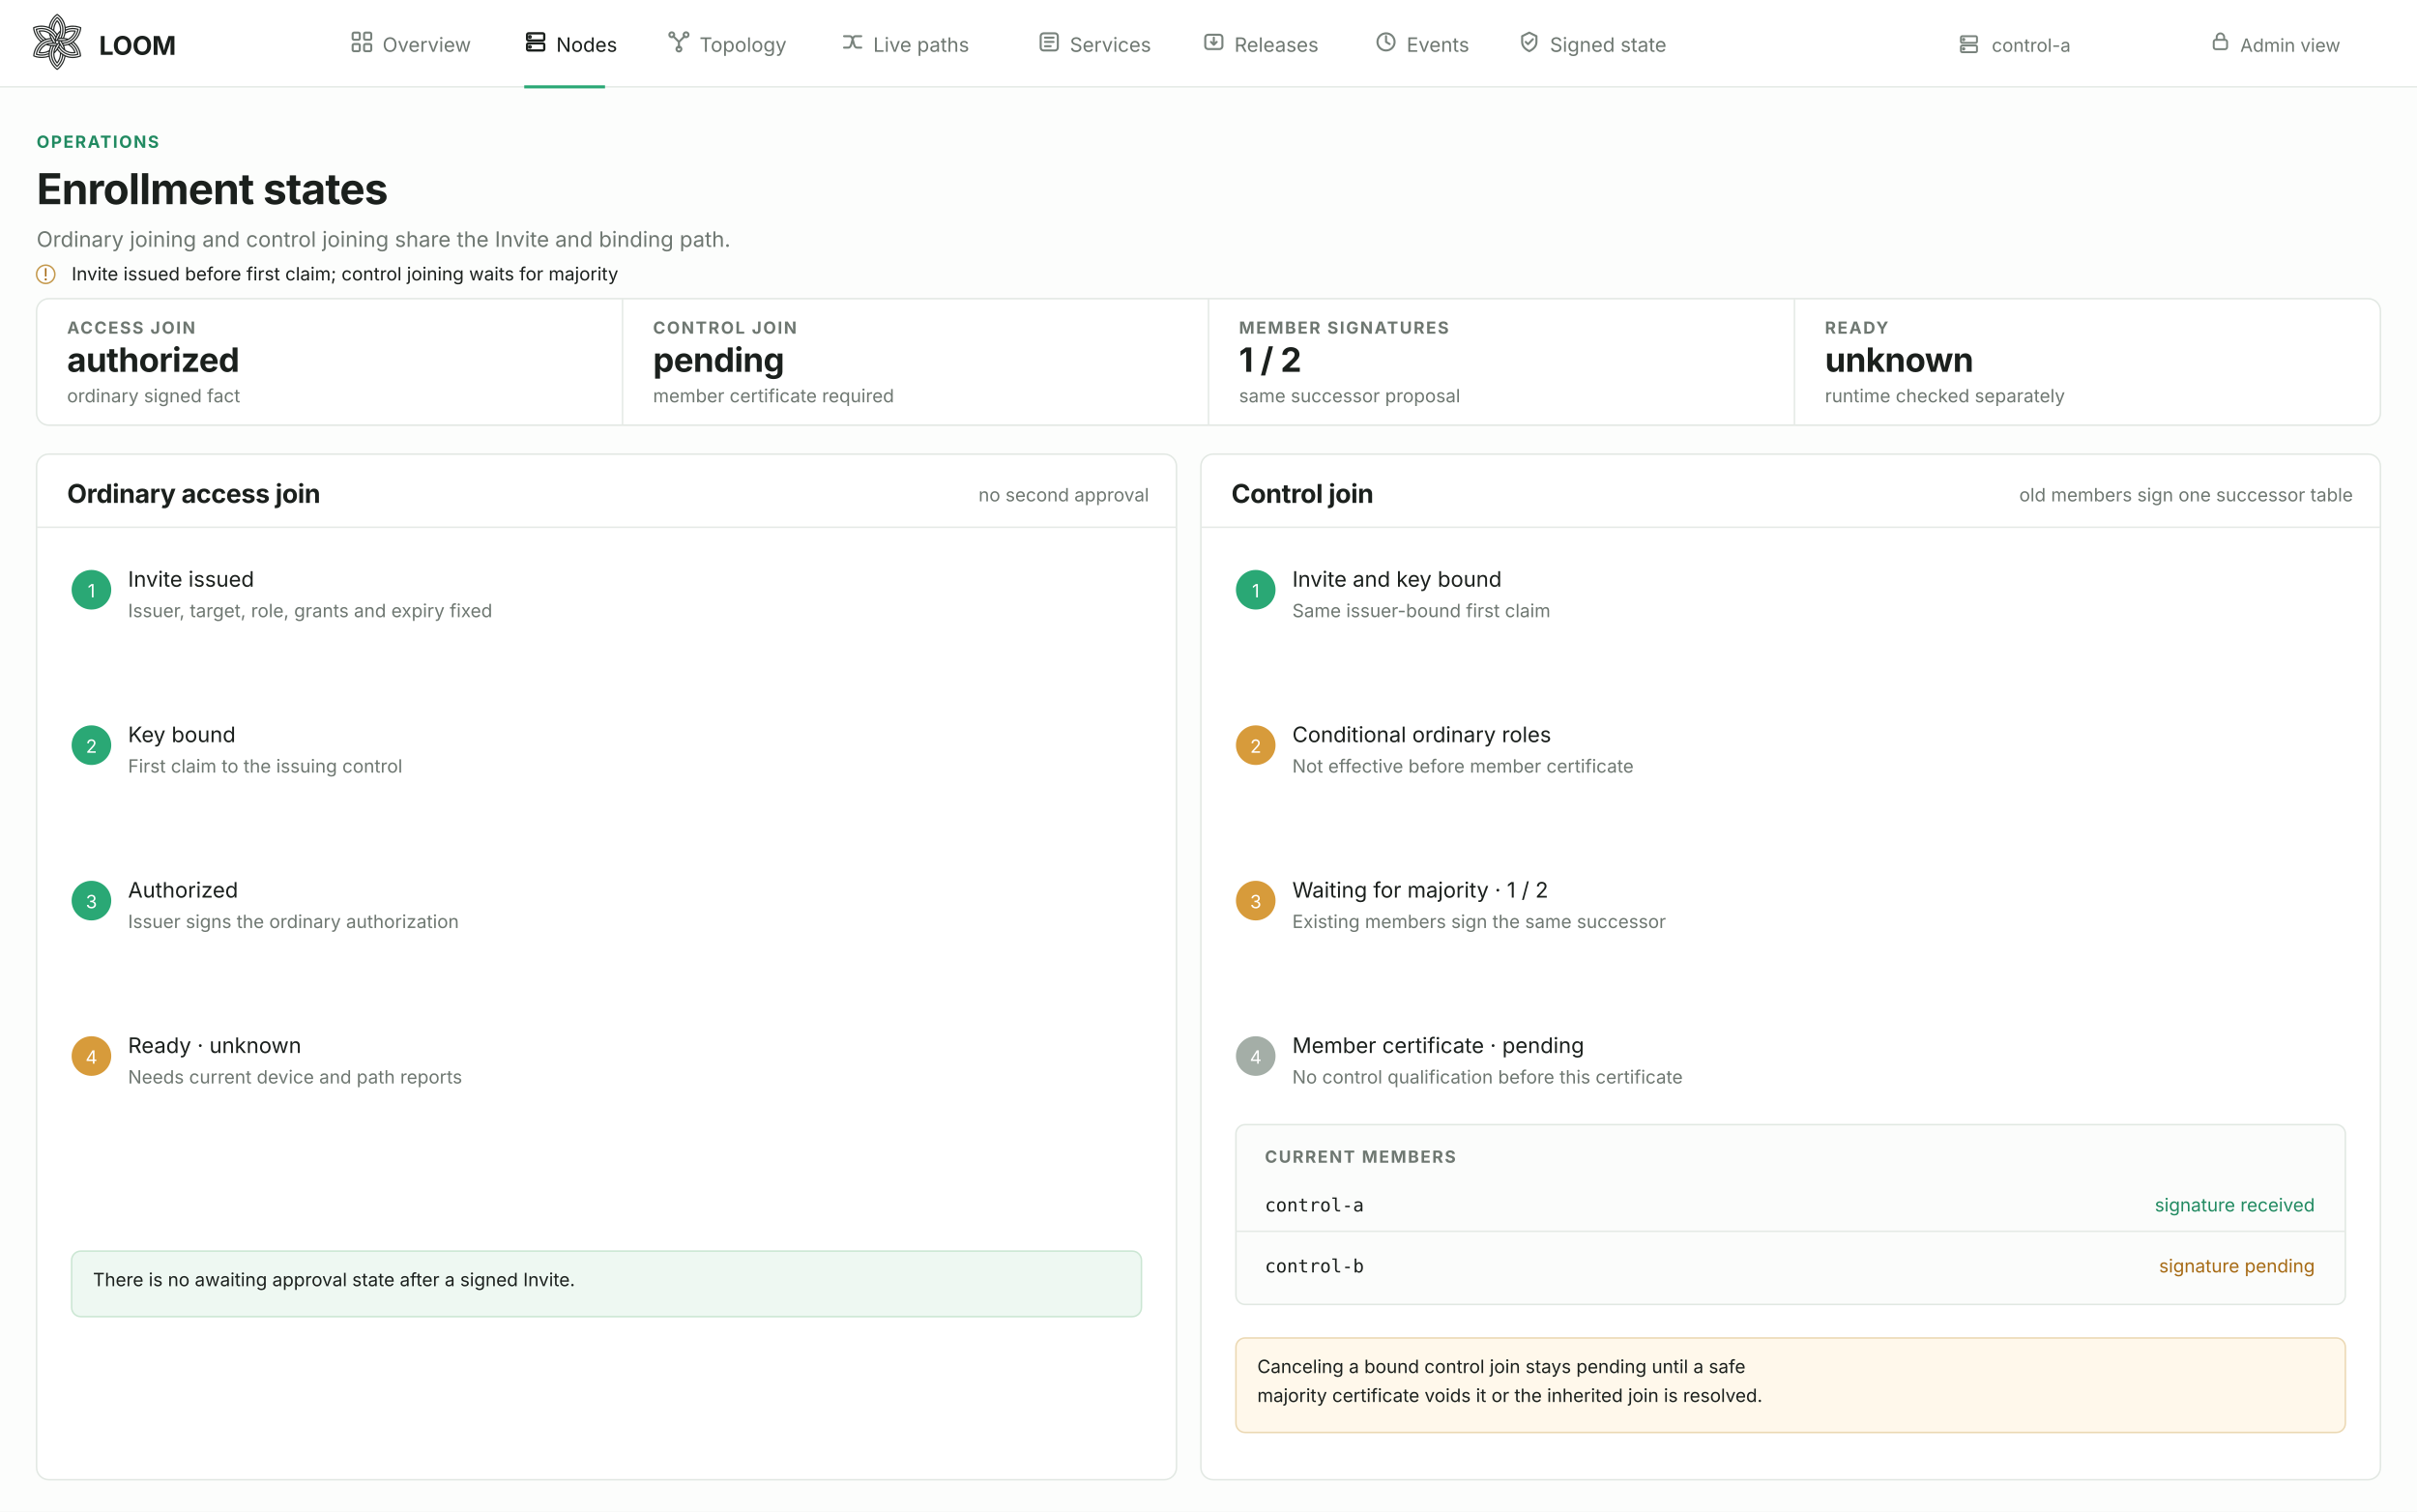
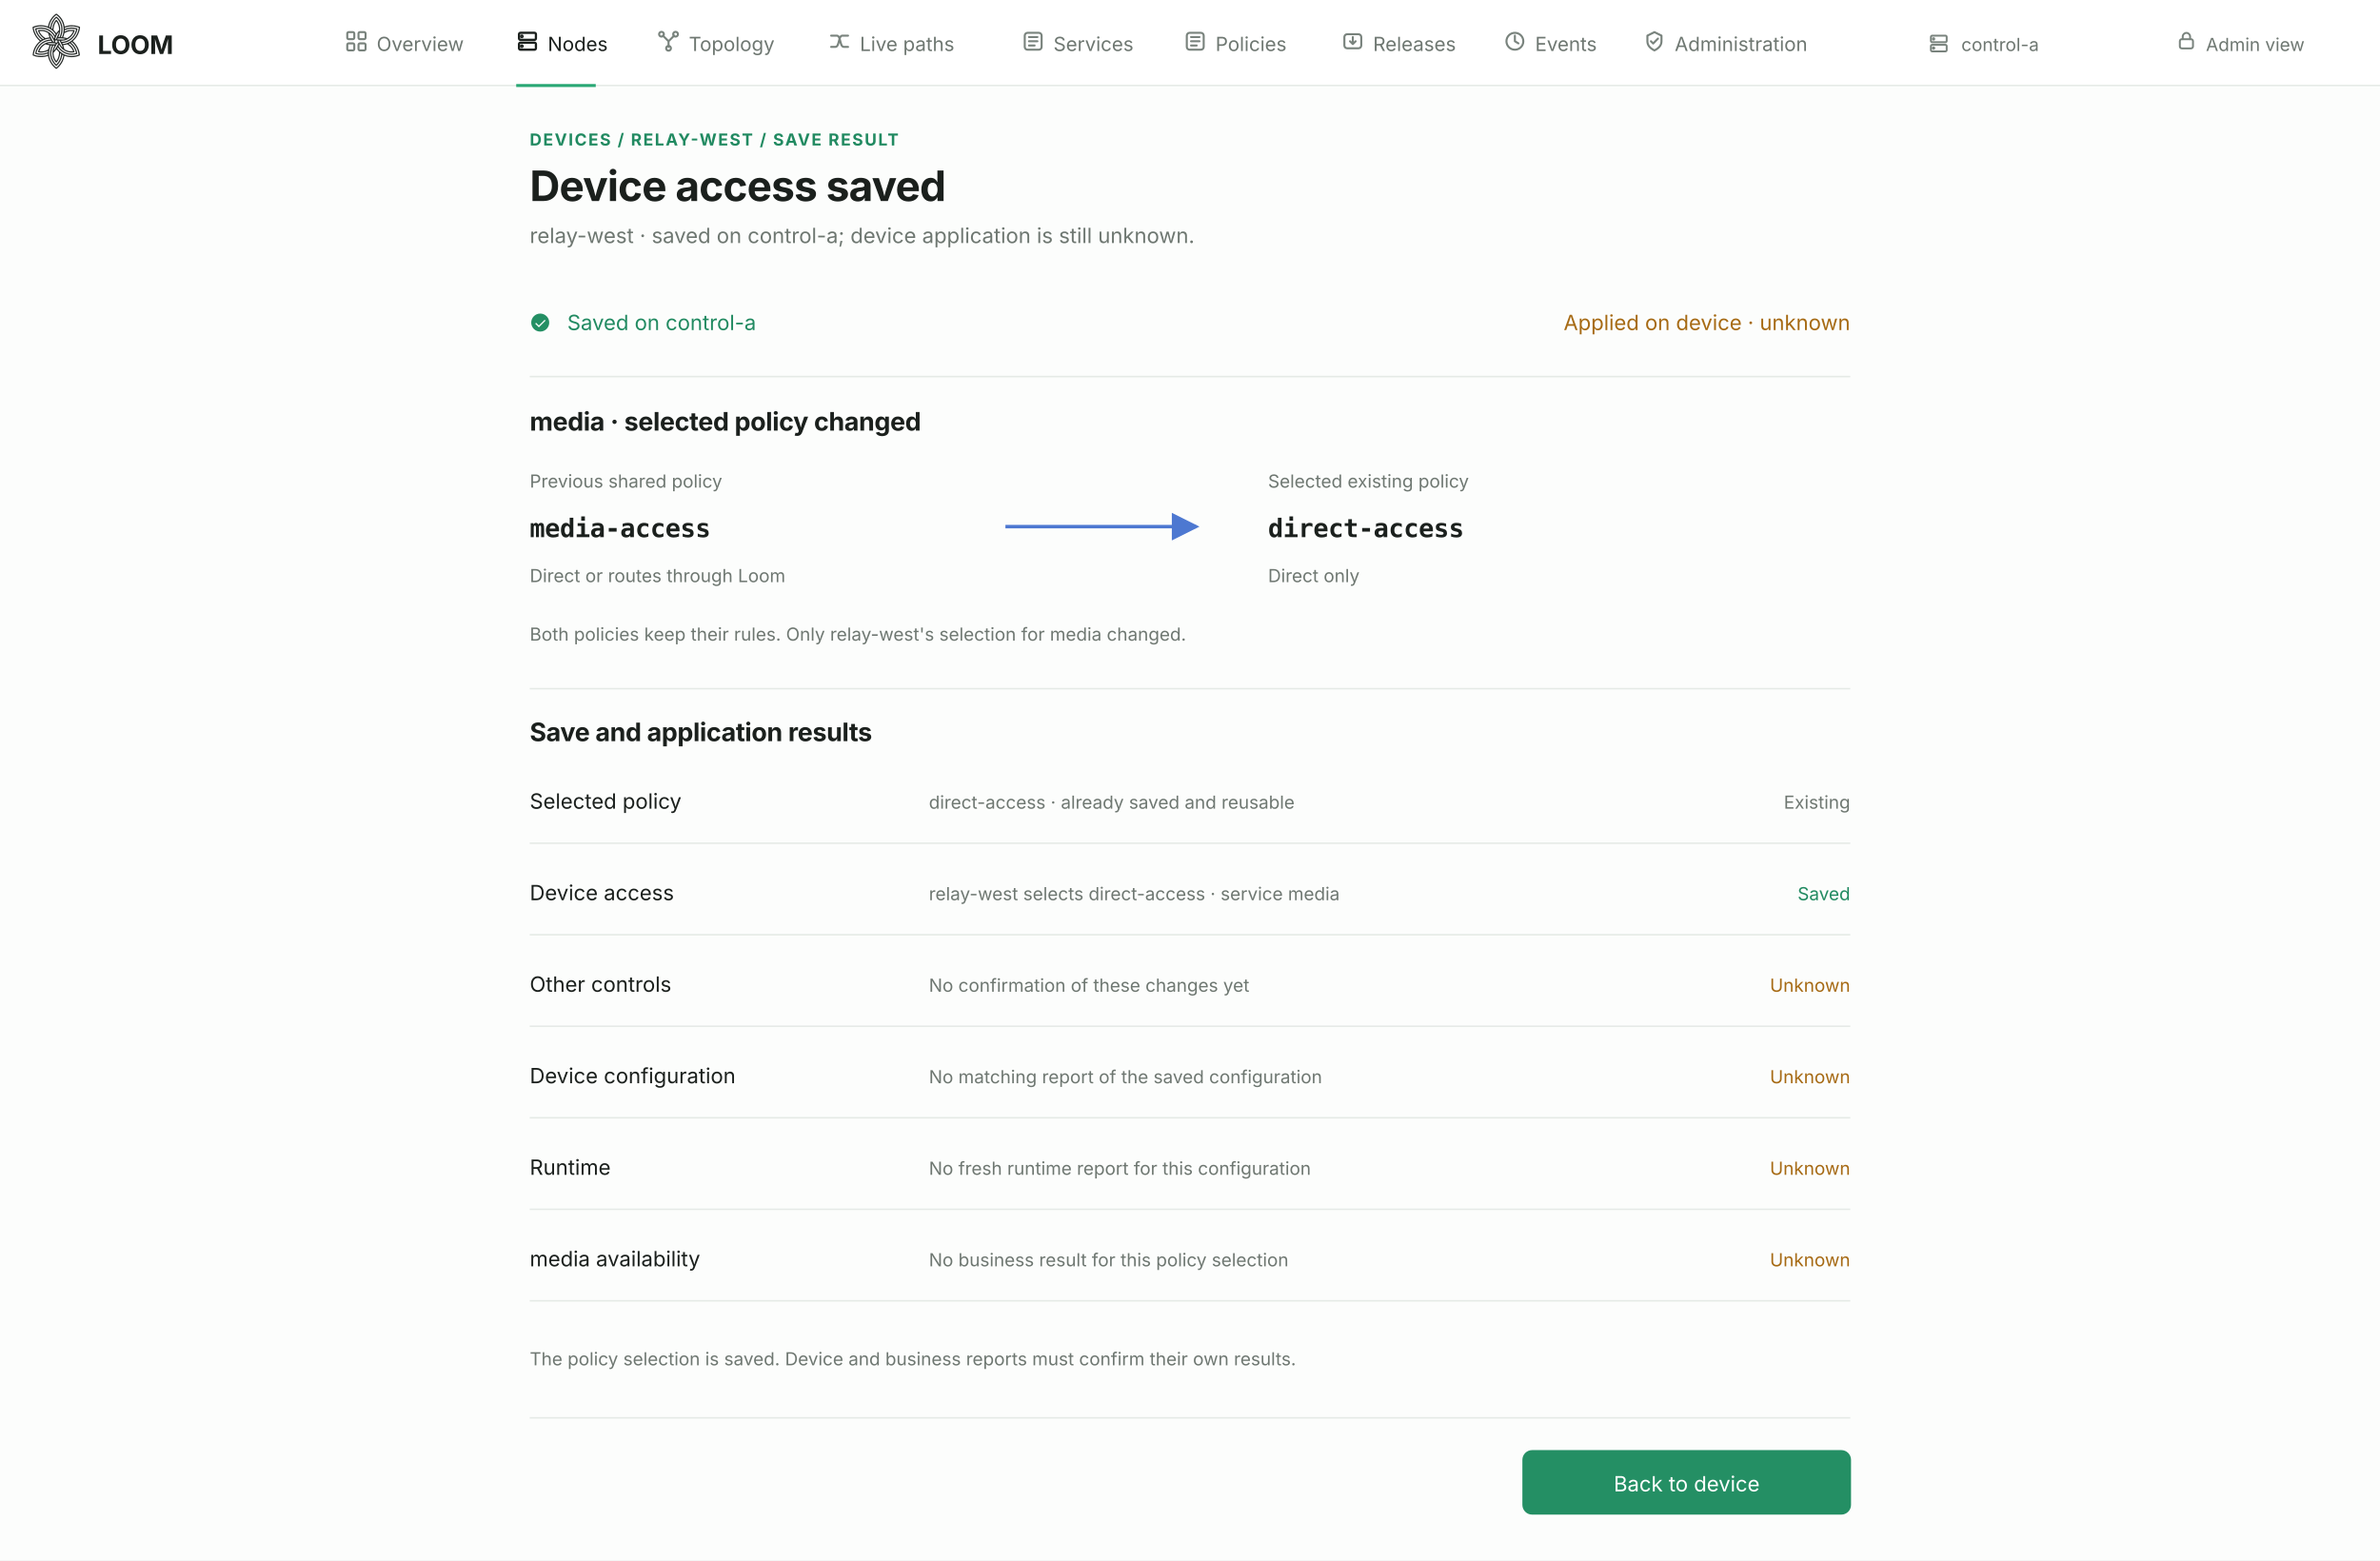
- <svg xmlns="http://www.w3.org/2000/svg" width="1586" height="992" viewBox="0 0 1586 992" role="img" aria-labelledby="svg-title svg-desc">
+ <svg xmlns="http://www.w3.org/2000/svg" width="1586" height="1040" viewBox="0 0 1586 1040" role="img" aria-labelledby="svg-title svg-desc">
  <defs>
    <marker id="route-arrow" markerWidth="8" markerHeight="8" refX="7" refY="4" orient="auto" markerUnits="strokeWidth">
      <path d="M0 0L8 4L0 8Z" fill="#4D78D1" />
    </marker>
    <symbol id="icon-grid" viewBox="0 0 16 16">
      <rect x="1.5" y="1.5" width="5" height="5" rx="1" />
      <rect x="9.5" y="1.5" width="5" height="5" rx="1" />
      <rect x="1.5" y="9.5" width="5" height="5" rx="1" />
      <rect x="9.5" y="9.5" width="5" height="5" rx="1" />
    </symbol>
    <symbol id="icon-node" viewBox="0 0 16 16">
      <rect x="2" y="2" width="12" height="5" rx="1" />
      <rect x="2" y="9" width="12" height="5" rx="1" />
      <circle cx="4" cy="4.5" r=".6" />
      <circle cx="4" cy="11.5" r=".6" />
    </symbol>
    <symbol id="icon-topology" viewBox="0 0 16 16">
      <path d="M4 4l4 4 4-4M8 8v4" />
      <circle cx="3" cy="3" r="1.7" />
      <circle cx="13" cy="3" r="1.7" />
      <circle cx="8" cy="13" r="1.7" />
    </symbol>
    <symbol id="icon-path" viewBox="0 0 16 16">
      <path d="M2 4h4c3 0 2 8 5 8h3M2 12h3c3 0 2-8 5-8h4" />
    </symbol>
    <symbol id="icon-service" viewBox="0 0 16 16">
      <rect x="2" y="2" width="12" height="12" rx="2" />
      <path d="M5 5h6M5 8h6M5 11h4" />
    </symbol>
    <symbol id="icon-release" viewBox="0 0 16 16">
      <rect x="2" y="3" width="12" height="10" rx="2" />
      <path d="M8 5v5m-2-2 2 2 2-2" />
    </symbol>
    <symbol id="icon-events" viewBox="0 0 16 16">
      <circle cx="8" cy="8" r="6" />
      <path d="M8 4v4l2.5 1.5" />
    </symbol>
    <symbol id="icon-signed" viewBox="0 0 16 16">
      <path d="M8 1.5 13 4v4c0 3-2 5-5 6.5C5 13 3 11 3 8V4Z" />
      <path d="m5.5 8 1.6 1.6 3.4-3.5" />
    </symbol>
    <symbol id="icon-lock" viewBox="0 0 16 16">
      <rect x="3" y="7" width="10" height="7" rx="1.5" />
      <path d="M5.2 7V5a2.8 2.8 0 0 1 5.6 0v2" />
    </symbol>
    <symbol id="icon-search" viewBox="0 0 16 16">
      <circle cx="7" cy="7" r="4.5" />
      <path d="m10.5 10.5 3 3" />
    </symbol>
    <symbol id="icon-terminal" viewBox="0 0 16 16">
      <rect x="1.5" y="2" width="13" height="12" rx="2" />
      <path d="m4 5 3 3-3 3m5 0h3" />
    </symbol>
    <symbol id="icon-code" viewBox="0 0 16 16">
      <path d="m5.5 3-4 5 4 5m5-10 4 5-4 5M9.5 2l-3 12" />
    </symbol>
    <symbol id="icon-qr" viewBox="0 0 16 16">
      <path d="M2 2h4v4H2zm8 0h4v4h-4zM2 10h4v4H2zm8 0v2m3-2v4m-3 0h2" />
    </symbol>
    <symbol id="icon-phone" viewBox="0 0 16 16">
      <rect x="4" y="1" width="8" height="14" rx="2" />
      <path d="M7 3h2M7 13h2" />
    </symbol>
    <symbol id="icon-globe" viewBox="0 0 16 16">
      <circle cx="8" cy="8" r="6" />
      <ellipse cx="8" cy="8" rx="2.5" ry="6" />
      <path d="M2 8h12" />
    </symbol>
    <symbol id="icon-expand" viewBox="0 0 16 16">
      <path d="M6 2H2v4m8-4h4v4M2 10v4h4m8-4v4h-4" />
    </symbol>
    <symbol id="icon-chevron" viewBox="0 0 16 16">
      <path d="m4 6 4 4 4-4" />
    </symbol>
    <symbol id="icon-filter" viewBox="0 0 16 16">
      <path d="M2 4h12M4 8h8m-6 4h4" />
    </symbol>
    <style>
    .ui { font-family: Inter, "Atkinson Hyperlegible Next", ui-sans-serif, system-ui, -apple-system, "Segoe UI", sans-serif; fill:#1B201D }
    .mono { font-family: "Intel One Mono", "SFMono-Regular", Consolas, monospace }
    .title { font-size:28px; font-weight:700; letter-spacing:-.5px }
    .section { font-size:17px; font-weight:650; letter-spacing:-.2px }
    .metric { font-size:22px; font-weight:650; letter-spacing:-.3px }
    .body { font-size:14px }
    .small { font-size:12px }
    .tiny { font-size:11px }
    .micro { font-size:10px }
    .eyebrow { font-size:11px; font-weight:700; letter-spacing:1px }
    .muted { fill:#6E7771 }
    .faint { fill:#929B95 }
    .green { fill:#218A61 }
    .amber { fill:#A66A14 }
    .red { fill:#B74E4E }
    .blue { fill:#427994 }
    .white { fill:#FFFFFF }
    .nav { font-size:13px }
    .nav-icon { fill:none; stroke:#79837D; stroke-width:1.45; stroke-linecap:round; stroke-linejoin:round }
    .nav-active { fill:none; stroke:#1B201D; stroke-width:1.6; stroke-linecap:round; stroke-linejoin:round }
    .rule { stroke:#E5EAE6; stroke-width:1 }
    .dash { stroke:#ABB7AF; stroke-width:1.5; stroke-dasharray:5 5; fill:none }
    .link { stroke:#B8C4BC; stroke-width:2; fill:none }
    .selected { stroke:#4D78D1; stroke-width:2.3; fill:none; marker-end:url(#route-arrow) }
</style>
  </defs>
-   <rect width="1586" height="992" fill="#FCFDFC" />
+   <rect width="1586" height="1040" fill="#FCFDFC" />
  <rect x="0" y="0" width="1586" height="58" fill="#FFFFFF" />
  <line class="rule" x1="0" y1="57" x2="1586" y2="57" />
  <svg x="18" y="8" width="39" height="39" viewBox="127 112 1000 1000">
    <g transform="translate(0,1254) scale(1,-1)">
      <path d="M616 1108 c-67 -49 -118 -133 -129 -209 0 -6 0 -6 -14 -1 -75 27 -166 24 -239 -6 -13 -5 -14 -7 -11 -29 12 -80 53 -155 115 -211 l9 -8 -6 -5 c-61 -53 -100 -121 -114 -200 -5 -31 -5 -38 4 -42 57 -26 138 -34 203 -20 13 2 22 5 39 10 14 5 14 5 15 -2 9 -70 60 -155 121 -204 17 -15 18 -15 34 -2 47 37 87 93 107 151 7 20 16 52 16 60 0 4 1 4 12 0 72 -28 158 -27 236 3 17 6 17 7 15 27 -8 79 -49 159 -111 215 l-9 9 10 9 c61 53 105 139 114 219 2 15 1 16 -28 26 -75 25 -156 25 -227 -2 -4 -1 -8 -2 -8 -2 -1 0 -2 7 -3 15 -15 81 -60 152 -126 198 -12 9 -14 9 -25 1z M639 1084 c105 -82 142 -225 92 -356 -7 -18 -7 -17 -16 -17 -4 0 -8 1 -8 1 -1 1 1 7 4 15 32 78 30 170 -5 243 -16 35 -40 66 -68 88 -9 8 -11 8 -20 0 -47 -39 -82 -103 -93 -169 -1 -7 -2 -12 -2 -13 -1 0 -17 8 -17 9 -1 1 4 27 7 40 13 44 37 89 68 124 15 16 44 43 47 43 0 0 5 -3 11 -8z M638 1031 c77 -72 98 -200 50 -307 -3 -8 -5 -11 -7 -12 -2 -1 -17 -1 -18 0 -1 0 2 6 5 12 44 94 31 213 -31 278 -10 11 -12 10 -29 -12 -26 -36 -44 -83 -47 -128 0 -6 -1 -11 -1 -11 -1 0 -6 4 -16 11 -4 3 2 39 12 67 13 41 41 84 68 108 4 4 3 4 14 -6z M635 973 c24 -33 37 -74 40 -124 l0 -15 -10 -10 c-11 -11 -23 -25 -32 -38 -6 -8 -5 -9 -13 3 -9 13 -19 24 -30 36 l-10 10 0 13 c3 48 18 94 42 128 6 7 6 7 13 -3z M413 893 c79 -13 148 -56 193 -118 12 -17 11 -15 6 -26 -3 -6 -5 -10 -5 -10 0 0 -4 6 -9 13 -66 103 -190 147 -314 114 -20 -6 -21 -6 -14 -34 15 -60 54 -120 102 -158 9 -8 9 -7 0 -12 -9 -6 -8 -6 -18 2 -57 48 -97 120 -110 196 -2 14 -3 13 7 16 22 9 53 16 85 19 13 2 61 0 77 -2z M923 895 c30 -3 83 -16 89 -22 2 -2 -7 -43 -14 -64 -34 -100 -109 -176 -200 -203 -23 -7 -59 -13 -61 -11 -2 2 -8 16 -8 16 0 1 7 2 16 2 74 9 136 45 185 108 27 35 49 81 57 120 4 17 3 19 -13 24 -62 19 -135 15 -193 -9 -9 -4 -9 -5 -9 7 l0 10 9 3 c25 10 56 17 83 19 9 1 50 1 59 0z M400 854 c70 -9 134 -47 176 -104 7 -11 21 -34 21 -36 0 -2 -6 -24 -7 -25 0 -1 -4 5 -8 13 -38 76 -106 124 -190 134 -14 2 -49 1 -62 -1 -16 -3 -18 -5 -12 -21 14 -42 48 -88 87 -117 7 -5 13 -10 13 -10 0 -1 -17 -9 -18 -9 -5 0 -42 35 -56 52 -24 29 -46 72 -54 105 -3 11 -3 10 11 14 30 8 67 10 99 5z M926 854 c13 -1 39 -7 40 -9 2 -2 -8 -34 -17 -55 -43 -93 -125 -152 -220 -158 l-11 0 -6 9 c-3 5 -5 9 -5 9 0 1 8 1 18 1 56 0 107 23 153 69 29 29 59 79 63 104 1 10 -11 13 -53 12 -42 0 -71 -6 -107 -24 -12 -6 -11 -6 -10 5 1 4 1 9 1 10 0 3 1 3 13 8 45 19 93 26 141 19z M391 816 c30 -3 68 -16 91 -32 l6 -3 4 -15 c4 -16 10 -34 16 -47 4 -11 4 -11 -3 -11 -12 -2 -37 -6 -48 -9 -16 -4 -14 -4 -26 4 -38 25 -67 57 -86 96 -7 15 -7 16 0 17 10 1 36 1 46 0z M914 816 c3 -2 2 -5 -4 -18 -19 -39 -53 -75 -89 -97 l-8 -5 -11 3 c-15 4 -33 8 -45 9 -6 1 -11 2 -11 2 -1 0 1 7 4 14 6 17 12 36 15 48 l1 9 9 5 c27 15 55 25 85 30 10 1 51 1 54 0z M669 789 c-4 -19 -7 -27 -14 -39 -10 -18 -20 -39 -29 -64 -1 -4 -2 -5 -10 -9 -9 -5 -9 -5 -5 11 10 40 28 75 51 103 10 12 10 12 7 -2z M529 746 c14 -16 17 -20 25 -37 8 -17 22 -42 30 -54 5 -9 6 -24 1 -26 -7 -2 -13 5 -35 46 -15 28 -35 75 -35 83 0 2 7 -4 14 -12z M721 691 c25 -1 43 -3 61 -8 4 0 2 -2 -8 -5 -19 -6 -28 -7 -48 -6 -12 1 -29 1 -46 1 -36 -1 -37 -1 -33 11 2 7 1 6 24 7 12 0 23 1 26 1 2 0 13 0 24 -1z M525 681 c5 -10 5 -10 -7 -10 -120 -9 -223 -101 -248 -221 -4 -22 -4 -23 11 -28 61 -19 132 -16 192 7 5 2 9 3 10 3 0 0 0 -5 0 -10 l1 -9 -9 -4 c-62 -24 -145 -25 -216 -1 -17 5 -16 4 -14 15 15 104 74 190 160 235 34 17 63 25 108 30 8 1 7 2 12 -7z M638 655 l9 -4 0 -10 c1 -13 2 -12 -10 -19 l-9 -6 -10 6 -9 6 -1 11 0 11 9 5 c12 6 11 6 21 0z M683 651 c0 -1 6 -10 12 -21 18 -30 29 -54 39 -82 6 -19 6 -19 -4 -9 -16 16 -22 25 -30 42 -7 14 -25 48 -30 54 -2 3 -3 15 -1 16 1 2 13 1 14 0z M546 642 c3 -5 5 -9 5 -9 0 -1 -7 -1 -16 -1 -94 0 -185 -66 -216 -155 -7 -22 -6 -23 23 -27 44 -5 89 3 131 21 7 3 13 6 13 6 0 -1 -1 -5 -1 -11 l-1 -11 -11 -5 c-53 -22 -115 -26 -174 -12 -11 3 -10 3 -9 10 8 39 30 82 58 115 44 53 119 88 184 88 l9 0 5 -9z M902 622 c45 -39 79 -92 96 -151 5 -19 10 -43 10 -51 l1 -7 -14 -5 c-89 -30 -180 -22 -253 22 -40 25 -68 49 -93 83 l-7 10 4 7 c7 13 6 12 12 3 73 -104 198 -148 317 -110 12 4 13 4 8 27 -9 42 -31 88 -59 123 -8 10 -33 35 -42 41 -6 5 -6 5 2 11 9 6 8 6 18 -3z M542 610 c10 -1 27 -1 38 -1 l20 0 8 -5 c4 -2 8 -4 8 -5 0 0 -1 -2 -2 -4 l-1 -4 -43 0 c-45 1 -55 2 -81 7 -8 1 -14 3 -15 3 0 1 15 6 27 8 15 3 15 3 20 2 2 0 11 0 21 -1z M661 609 c5 -9 -53 -107 -73 -125 -3 -3 -3 0 1 14 4 17 8 26 14 37 12 18 31 52 34 60 1 2 4 5 11 10 11 7 11 7 13 4z M863 604 c48 -36 83 -90 98 -148 2 -7 3 -14 3 -14 -1 -1 -5 -3 -11 -4 -90 -23 -180 3 -247 69 -17 18 -42 51 -42 56 0 2 9 20 10 20 0 0 3 -4 5 -8 36 -66 102 -112 177 -124 12 -2 51 -2 64 0 19 4 21 5 17 17 -15 50 -55 103 -97 128 -1 1 -2 2 -2 2 0 1 17 10 19 10 0 0 3 -2 6 -4z M458 585 c12 -4 37 -9 48 -11 8 0 7 0 3 -10 -5 -13 -13 -36 -16 -49 -3 -13 -2 -12 -19 -21 -38 -19 -72 -26 -112 -25 -22 1 -23 1 -23 5 3 13 23 45 41 67 16 18 58 49 64 48 1 -1 7 -2 14 -4z M824 583 c35 -22 63 -53 81 -89 6 -12 11 -22 10 -23 -4 -3 -47 -2 -68 2 -26 5 -69 24 -82 35 0 1 -2 8 -4 17 -2 9 -6 23 -10 32 -6 19 -6 18 1 19 14 1 57 11 59 13 1 1 4 0 13 -6z M553 570 c1 -1 1 -2 -2 -7 -11 -21 -21 -55 -26 -82 -15 -86 17 -180 82 -245 20 -20 19 -20 40 0 44 45 71 101 82 165 1 6 2 11 2 11 0 1 4 -1 9 -4 l8 -4 0 -5 c-11 -74 -51 -146 -110 -198 -12 -10 -10 -10 -21 -1 -77 65 -122 167 -113 259 3 34 14 74 26 103 l4 9 9 0 c5 0 9 0 10 -1z M597 570 c0 -1 -4 -9 -8 -18 -43 -88 -35 -184 20 -258 15 -20 17 -21 27 -10 30 33 52 90 57 145 0 11 0 11 10 3 10 -7 9 -6 7 -19 -7 -62 -34 -117 -76 -161 l-7 -7 -8 8 c-51 50 -82 131 -77 200 3 35 12 70 28 103 l7 14 10 0 c5 0 10 0 10 0z M639 493 c5 -6 14 -17 22 -24 l13 -14 0 -8 c0 -44 -14 -93 -38 -130 -9 -14 -9 -14 -13 -8 -26 35 -42 84 -42 127 l0 11 12 12 c11 12 22 25 31 38 3 4 6 7 6 7 0 0 4 -5 9 -11z" fill="#252927" fill-rule="evenodd" clip-rule="evenodd" />
    </g>
  </svg>
  <text class="ui section" x="65" y="36" text-anchor="start">LOOM</text>
  <use href="#icon-grid" x="230" y="20" width="15" height="15" class="nav-icon" />
  <text class="ui nav muted" x="251" y="34" text-anchor="start">Overview</text>
  <use href="#icon-node" x="344" y="20" width="15" height="15" class="nav-active" />
  <text class="ui nav" x="365" y="34" text-anchor="start">Nodes</text>
  <line x1="344" y1="57" x2="397" y2="57" stroke="#2AA875" stroke-width="2" />
  <use href="#icon-topology" x="438" y="20" width="15" height="15" class="nav-icon" />
  <text class="ui nav muted" x="459" y="34" text-anchor="start">Topology</text>
  <use href="#icon-path" x="552" y="20" width="15" height="15" class="nav-icon" />
  <text class="ui nav muted" x="573" y="34" text-anchor="start">Live paths</text>
  <use href="#icon-service" x="681" y="20" width="15" height="15" class="nav-icon" />
  <text class="ui nav muted" x="702" y="34" text-anchor="start">Services</text>
-   <use href="#icon-release" x="789" y="20" width="15" height="15" class="nav-icon" />
-   <text class="ui nav muted" x="810" y="34" text-anchor="start">Releases</text>
-   <use href="#icon-events" x="902" y="20" width="15" height="15" class="nav-icon" />
-   <text class="ui nav muted" x="923" y="34" text-anchor="start">Events</text>
-   <use href="#icon-signed" x="996" y="20" width="15" height="15" class="nav-icon" />
-   <text class="ui nav muted" x="1017" y="34" text-anchor="start">Signed state</text>
+   <use href="#icon-service" x="789" y="20" width="15" height="15" class="nav-icon" />
+   <text class="ui nav muted" x="810" y="34" text-anchor="start">Policies</text>
+   <use href="#icon-release" x="894" y="20" width="15" height="15" class="nav-icon" />
+   <text class="ui nav muted" x="915" y="34" text-anchor="start">Releases</text>
+   <use href="#icon-events" x="1002" y="20" width="15" height="15" class="nav-icon" />
+   <text class="ui nav muted" x="1023" y="34" text-anchor="start">Events</text>
+   <a href="09-administration.svg" data-ui="administration-entry">
+     <use href="#icon-signed" x="1095" y="20" width="15" height="15" class="nav-icon" />
+     <text class="ui nav muted" x="1116" y="34" text-anchor="start">Administration</text>
+   </a>
  <use href="#icon-node" x="1285" y="22" width="14" height="14" class="nav-icon" />
  <text class="ui small muted" x="1307" y="34" text-anchor="start">control-a</text>
  <use href="#icon-lock" x="1450" y="20" width="14" height="14" class="nav-icon" />
  <text class="ui small muted" x="1470" y="34" text-anchor="start">Admin view</text>
-   <text class="ui eyebrow green" x="24" y="97" text-anchor="start">OPERATIONS</text>
-   <text class="ui title" x="24" y="134" text-anchor="start">Enrollment states</text>
-   <text class="ui body muted" x="24" y="162" text-anchor="start">Ordinary joining and control joining share the Invite and binding path.</text>
-   <circle cx="30" cy="180" r="6" fill="#FFFFFF" stroke="#C4994D" />
-   <text class="ui tiny amber" x="30" y="184" text-anchor="middle">!</text>
-   <text class="ui small" x="47" y="184" text-anchor="start">Invite issued before first claim; control joining waits for majority</text>
-   <rect data-ui="panel" x="24" y="196" width="1538" height="83" rx="8" fill="#FFFFFF" stroke="#E2E8E3" />
-   <text class="ui eyebrow muted" x="44.0" y="219" text-anchor="start">ACCESS JOIN</text>
-   <text class="ui metric" x="44.0" y="244" text-anchor="start">authorized</text>
-   <text class="ui small muted" x="44.0" y="264" text-anchor="start">ordinary signed fact</text>
-   <text class="ui eyebrow muted" x="428.5" y="219" text-anchor="start">CONTROL JOIN</text>
-   <text class="ui metric" x="428.5" y="244" text-anchor="start">pending</text>
-   <text class="ui small muted" x="428.5" y="264" text-anchor="start">member certificate required</text>
-   <line data-ui="panel-column" class="rule" x1="408.5" y1="196" x2="408.5" y2="279" />
-   <text class="ui eyebrow muted" x="813.0" y="219" text-anchor="start">MEMBER SIGNATURES</text>
-   <text class="ui metric" x="813.0" y="244" text-anchor="start">1 / 2</text>
-   <text class="ui small muted" x="813.0" y="264" text-anchor="start">same successor proposal</text>
-   <line data-ui="panel-column" class="rule" x1="793.0" y1="196" x2="793.0" y2="279" />
-   <text class="ui eyebrow muted" x="1197.5" y="219" text-anchor="start">READY</text>
-   <text class="ui metric" x="1197.5" y="244" text-anchor="start">unknown</text>
-   <text class="ui small muted" x="1197.5" y="264" text-anchor="start">runtime checked separately</text>
-   <line data-ui="panel-column" class="rule" x1="1177.5" y1="196" x2="1177.5" y2="279" />
-   <rect data-ui="panel" x="24" y="298" width="748" height="673" rx="8" fill="#FFFFFF" stroke="#E2E8E3" />
-   <text class="ui section" x="44" y="330" text-anchor="start">Ordinary access join</text>
-   <text class="ui small muted" x="754" y="329" text-anchor="end">no second approval</text>
-   <line data-ui="panel-header" class="rule" x1="24" y1="346" x2="772" y2="346" />
-   <circle cx="60" cy="387" r="13" fill="#2AA875" stroke="none" />
-   <text class="ui small white" x="60" y="392" text-anchor="middle">1</text>
-   <text class="ui body" x="84" y="385" text-anchor="start">Invite issued</text>
-   <text class="ui small muted" x="84" y="405" text-anchor="start">Issuer, target, role, grants and expiry fixed</text>
-   <circle cx="60" cy="489" r="13" fill="#2AA875" stroke="none" />
-   <text class="ui small white" x="60" y="494" text-anchor="middle">2</text>
-   <text class="ui body" x="84" y="487" text-anchor="start">Key bound</text>
-   <text class="ui small muted" x="84" y="507" text-anchor="start">First claim to the issuing control</text>
-   <circle cx="60" cy="591" r="13" fill="#2AA875" stroke="none" />
-   <text class="ui small white" x="60" y="596" text-anchor="middle">3</text>
-   <text class="ui body" x="84" y="589" text-anchor="start">Authorized</text>
-   <text class="ui small muted" x="84" y="609" text-anchor="start">Issuer signs the ordinary authorization</text>
-   <circle cx="60" cy="693" r="13" fill="#D79B3B" stroke="none" />
-   <text class="ui small white" x="60" y="698" text-anchor="middle">4</text>
-   <text class="ui body" x="84" y="691" text-anchor="start">Ready · unknown</text>
-   <text class="ui small muted" x="84" y="711" text-anchor="start">Needs current device and path reports</text>
-   <rect x="47" y="821" width="702" height="43" rx="6" fill="#EEF8F2" stroke="#CBE6D3" />
-   <text class="ui small" x="61" y="844" text-anchor="start">There is no awaiting approval state after a signed Invite.</text>
-   <rect data-ui="panel" x="788" y="298" width="774" height="673" rx="8" fill="#FFFFFF" stroke="#E2E8E3" />
-   <text class="ui section" x="808" y="330" text-anchor="start">Control join</text>
-   <text class="ui small muted" x="1544" y="329" text-anchor="end">old members sign one successor table</text>
-   <line data-ui="panel-header" class="rule" x1="788" y1="346" x2="1562" y2="346" />
-   <circle cx="824" cy="387" r="13" fill="#2AA875" stroke="none" />
-   <text class="ui small white" x="824" y="392" text-anchor="middle">1</text>
-   <text class="ui body" x="848" y="385" text-anchor="start">Invite and key bound</text>
-   <text class="ui small muted" x="848" y="405" text-anchor="start">Same issuer-bound first claim</text>
-   <circle cx="824" cy="489" r="13" fill="#D79B3B" stroke="none" />
-   <text class="ui small white" x="824" y="494" text-anchor="middle">2</text>
-   <text class="ui body" x="848" y="487" text-anchor="start">Conditional ordinary roles</text>
-   <text class="ui small muted" x="848" y="507" text-anchor="start">Not effective before member certificate</text>
-   <circle cx="824" cy="591" r="13" fill="#D79B3B" stroke="none" />
-   <text class="ui small white" x="824" y="596" text-anchor="middle">3</text>
-   <text class="ui body" x="848" y="589" text-anchor="start">Waiting for majority · 1 / 2</text>
-   <text class="ui small muted" x="848" y="609" text-anchor="start">Existing members sign the same successor</text>
-   <circle cx="824" cy="693" r="13" fill="#A4AEA7" stroke="none" />
-   <text class="ui small white" x="824" y="698" text-anchor="middle">4</text>
-   <text class="ui body" x="848" y="691" text-anchor="start">Member certificate · pending</text>
-   <text class="ui small muted" x="848" y="711" text-anchor="start">No control qualification before this certificate</text>
-   <rect x="811" y="738" width="728" height="118" rx="6" fill="#FBFCFB" stroke="#E1E8E2" />
-   <text class="ui eyebrow muted" x="830" y="763" text-anchor="start">CURRENT MEMBERS</text>
-   <text class="ui small mono" x="830" y="795" text-anchor="start">control-a</text>
-   <text class="ui small green" x="1519" y="795" text-anchor="end">signature received</text>
-   <line data-ui="table-rule" class="rule" x1="811" y1="808" x2="1539" y2="808" />
-   <text class="ui small mono" x="830" y="835" text-anchor="start">control-b</text>
-   <text class="ui small amber" x="1519" y="835" text-anchor="end">signature pending</text>
-   <rect x="811" y="878" width="728" height="62" rx="6" fill="#FFF8EB" stroke="#EBD8B3" />
-   <text class="ui small" x="825" y="901" text-anchor="start">Canceling a bound control join stays pending until a safe</text>
-   <text class="ui small" x="825" y="920" text-anchor="start">majority certificate voids it or the inherited join is resolved.</text>
+   <text class="ui eyebrow green" x="353" y="97" text-anchor="start">DEVICES / RELAY-WEST / SAVE RESULT</text>
+   <text class="ui title" x="353" y="134" text-anchor="start">Device access saved</text>
+   <text class="ui body muted" x="353" y="162" text-anchor="start">relay-west · saved on control-a; device application is still unknown.</text>
+   <g data-ui="access-result" data-device="demo-forward-c" data-policy="demo-direct-policy" data-state="accepted">
+     <circle cx="360" cy="215" r="6" fill="#248F64" stroke="none" />
+     <text class="ui micro white" x="360" y="219" text-anchor="middle">✓</text>
+     <text class="ui body green" x="378" y="220" text-anchor="start">Saved on control-a</text>
+     <text class="ui body amber" x="1233" y="220" text-anchor="end">Applied on device · unknown</text>
+     <line class="rule" x1="353" y1="251" x2="1233" y2="251" />
+     <text class="ui section" x="353" y="287" text-anchor="start">media · selected policy changed</text>
+     <text class="ui small muted" x="353" y="325" text-anchor="start">Previous shared policy</text>
+     <text class="ui small muted" x="845" y="325" text-anchor="start">Selected existing policy</text>
+     <text class="ui section mono" x="353" y="358" text-anchor="start">media-access</text>
+     <text class="ui section mono" x="845" y="358" text-anchor="start">direct-access</text>
+     <path d="M670 351H797" class="selected" />
+     <text class="ui small muted" x="353" y="388" text-anchor="start">Direct or routes through Loom</text>
+     <text class="ui small muted" x="845" y="388" text-anchor="start">Direct only</text>
+     <text class="ui small muted" x="353" y="427" text-anchor="start">Both policies keep their rules. Only relay-west's selection for media changed.</text>
+     <line class="rule" x1="353" y1="459" x2="1233" y2="459" />
+     <text class="ui section" x="353" y="494" text-anchor="start">Save and application results</text>
+     <g data-ui="save-readback" data-field="policy" data-result="existing">
+       <text class="ui body" x="353" y="539" text-anchor="start">Selected policy</text>
+       <text class="ui small muted" x="619" y="539" text-anchor="start">direct-access · already saved and reusable</text>
+       <text class="ui small muted" x="1233" y="539" text-anchor="end">Existing</text>
+       <line class="rule" x1="353" y1="562" x2="1233" y2="562" />
+     </g>
+     <g data-ui="save-readback" data-field="authorization" data-result="saved">
+       <text class="ui body" x="353" y="600" text-anchor="start">Device access</text>
+       <text class="ui small muted" x="619" y="600" text-anchor="start">relay-west selects direct-access · service media</text>
+       <text class="ui small green" x="1233" y="600" text-anchor="end">Saved</text>
+       <line class="rule" x1="353" y1="623" x2="1233" y2="623" />
+     </g>
+     <g data-ui="save-readback" data-field="replication" data-result="unknown">
+       <text class="ui body" x="353" y="661" text-anchor="start">Other controls</text>
+       <text class="ui small muted" x="619" y="661" text-anchor="start">No confirmation of these changes yet</text>
+       <text class="ui small amber" x="1233" y="661" text-anchor="end">Unknown</text>
+       <line class="rule" x1="353" y1="684" x2="1233" y2="684" />
+     </g>
+     <g data-ui="save-readback" data-field="configuration" data-result="unknown">
+       <text class="ui body" x="353" y="722" text-anchor="start">Device configuration</text>
+       <text class="ui small muted" x="619" y="722" text-anchor="start">No matching report of the saved configuration</text>
+       <text class="ui small amber" x="1233" y="722" text-anchor="end">Unknown</text>
+       <line class="rule" x1="353" y1="745" x2="1233" y2="745" />
+     </g>
+     <g data-ui="save-readback" data-field="runtime" data-result="unknown">
+       <text class="ui body" x="353" y="783" text-anchor="start">Runtime</text>
+       <text class="ui small muted" x="619" y="783" text-anchor="start">No fresh runtime report for this configuration</text>
+       <text class="ui small amber" x="1233" y="783" text-anchor="end">Unknown</text>
+       <line class="rule" x1="353" y1="806" x2="1233" y2="806" />
+     </g>
+     <g data-ui="save-readback" data-field="business" data-result="unknown">
+       <text class="ui body" x="353" y="844" text-anchor="start">media availability</text>
+       <text class="ui small muted" x="619" y="844" text-anchor="start">No business result for this policy selection</text>
+       <text class="ui small amber" x="1233" y="844" text-anchor="end">Unknown</text>
+       <line class="rule" x1="353" y1="867" x2="1233" y2="867" />
+     </g>
+     <text class="ui small muted" x="353" y="910" text-anchor="start">The policy selection is saved. Device and business reports must confirm their own results.</text>
+     <g data-ui="navigation" data-route="/devices/demo-forward-c">
+       <g data-ui="form-actions">
+         <line class="rule" x1="353" y1="945" x2="1233" y2="945" />
+         <rect x="1015" y="967" width="218" height="42" rx="6" fill="#248F64" stroke="#248F64" />
+         <text class="ui body white" x="1124" y="994" text-anchor="middle">Back to device</text>
+       </g>
+     </g>
+   </g>
</svg>
